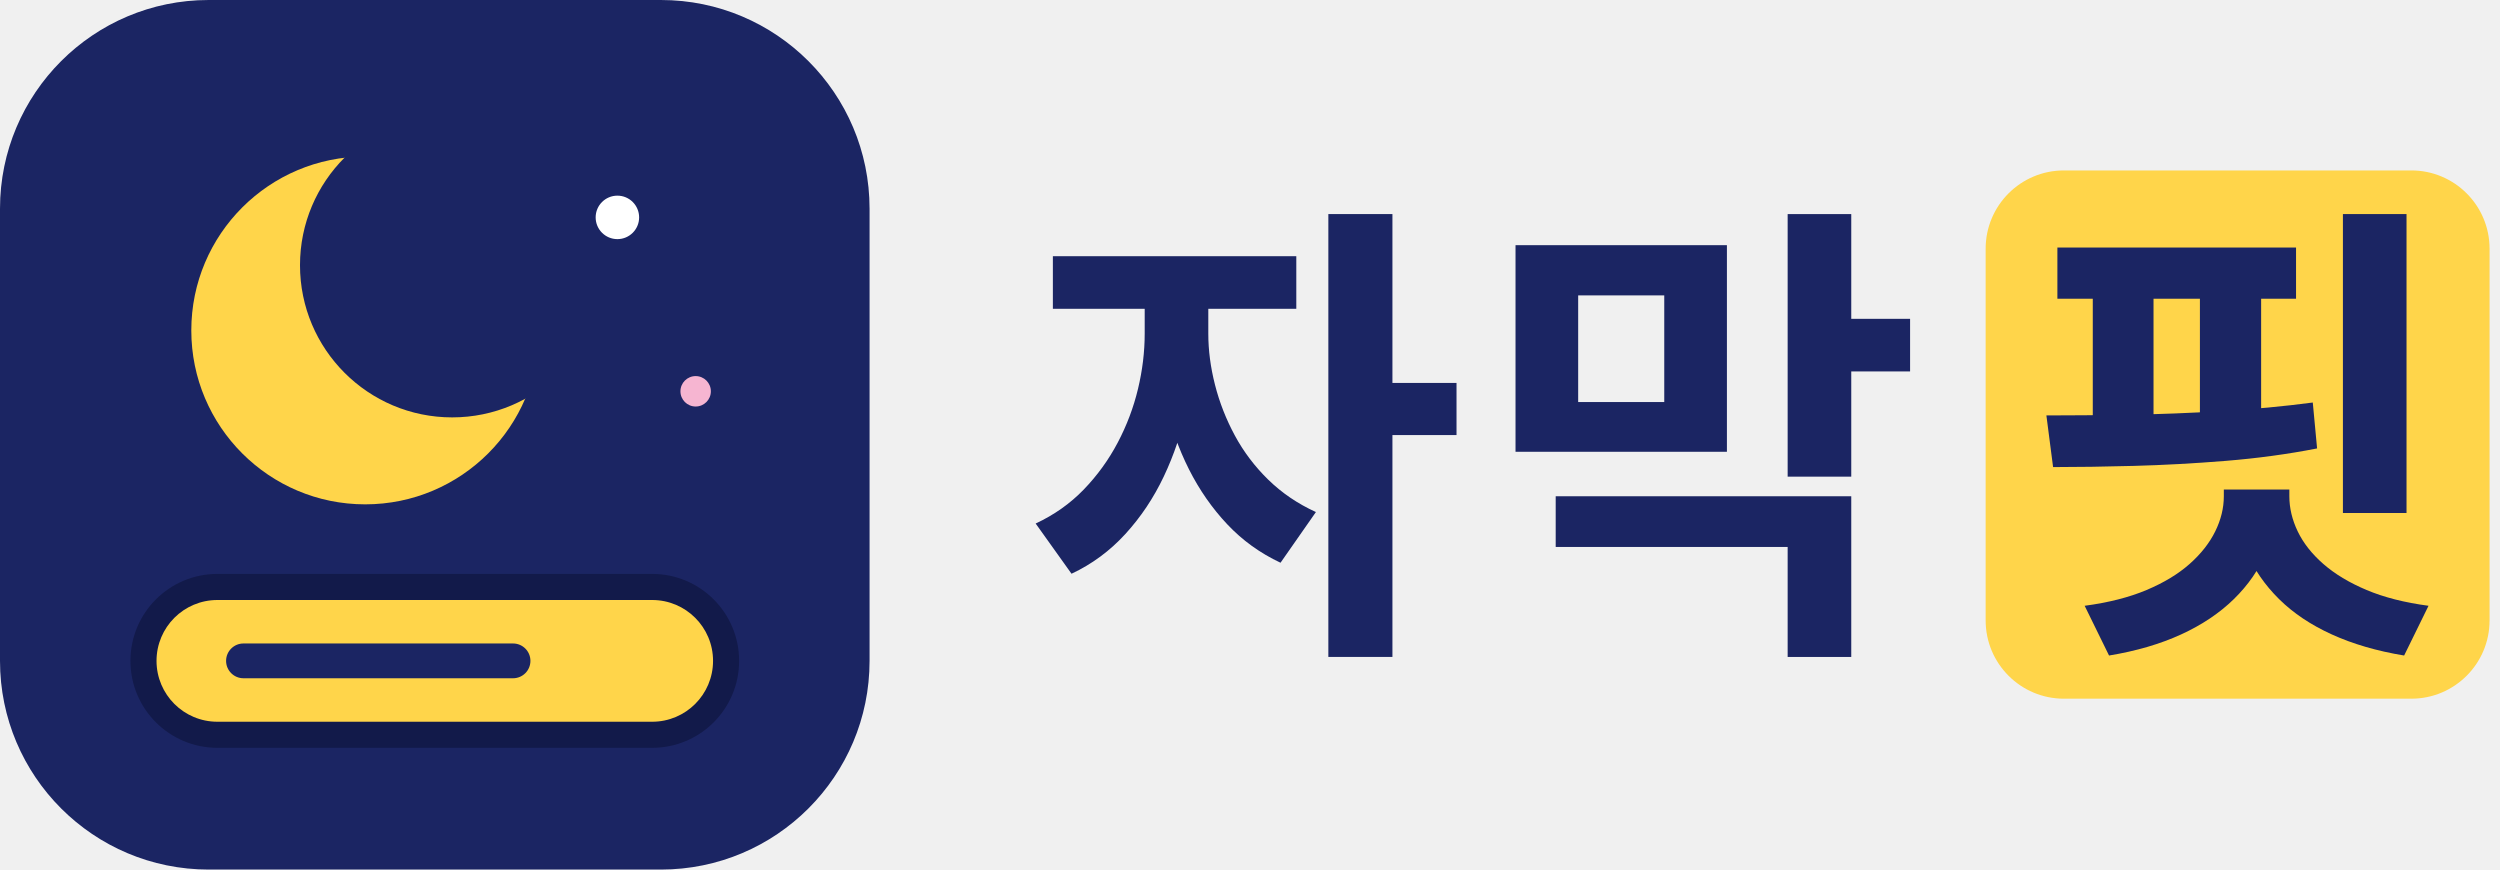
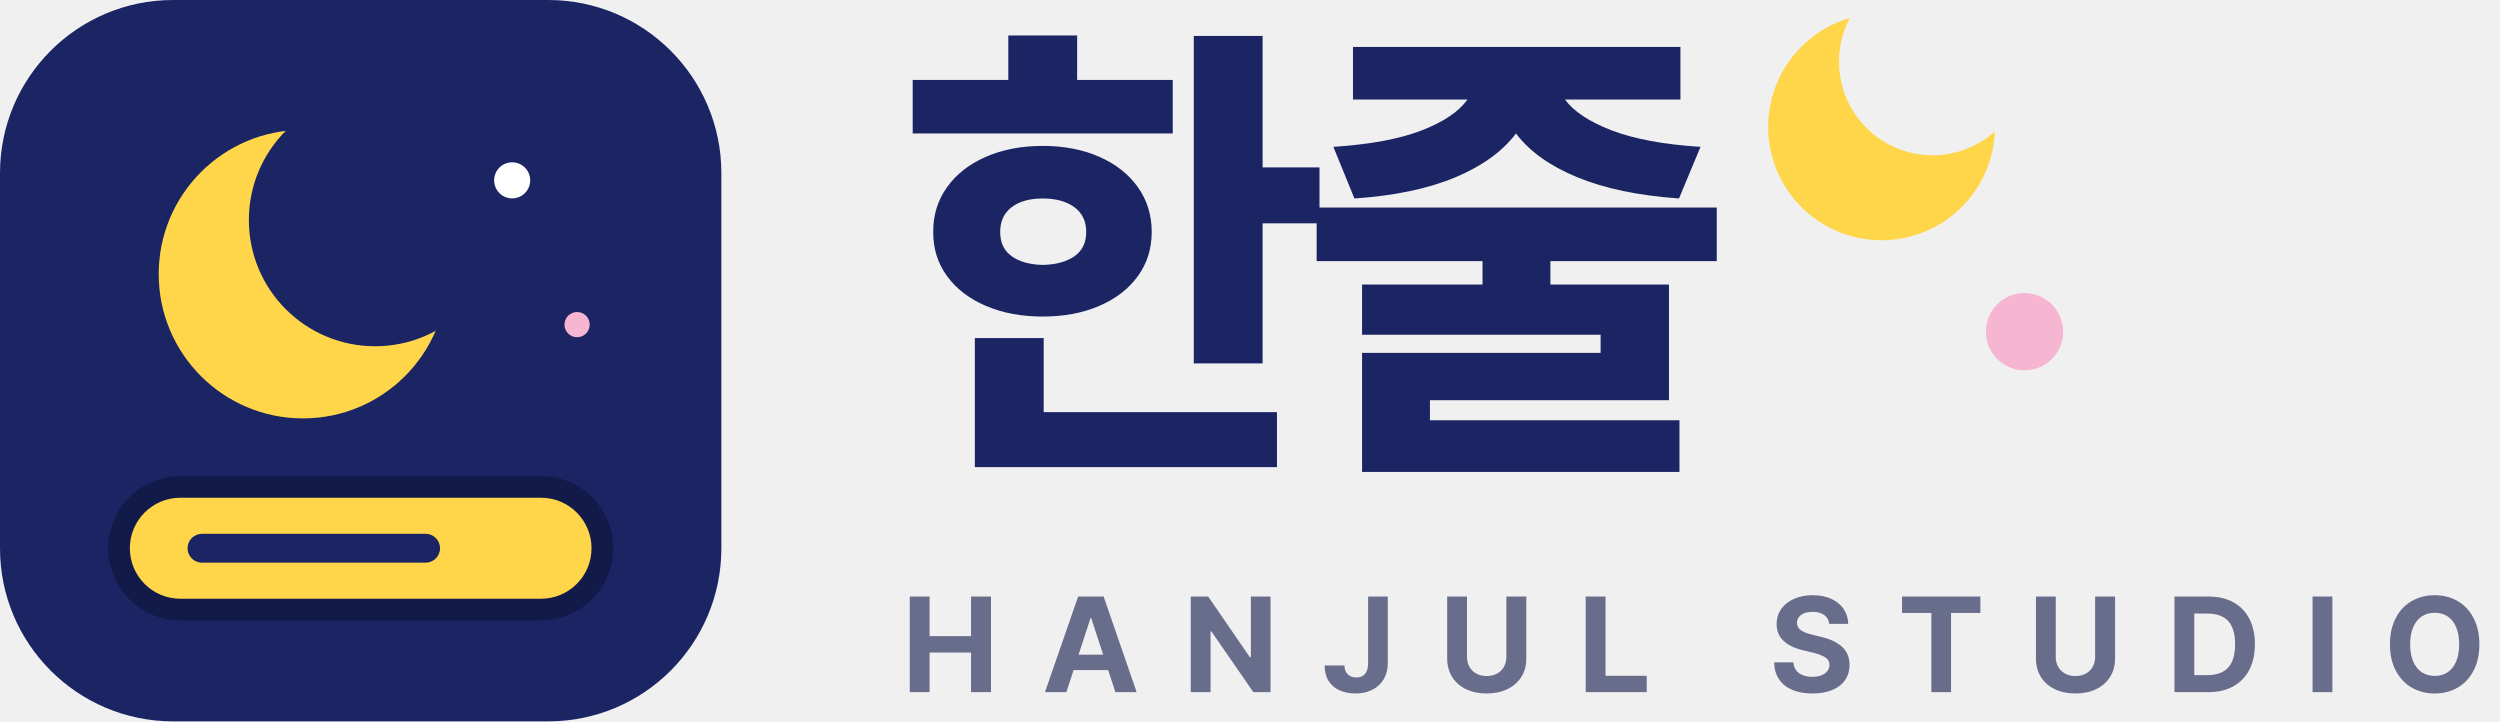
- <svg xmlns="http://www.w3.org/2000/svg" viewBox="0 0 575 200" role="img" aria-label="자막핏">
+ <svg xmlns="http://www.w3.org/2000/svg" viewBox="0 0 693.13 200" role="img" aria-label="한줄 스튜디오">
  <rect width="200" height="200" rx="48" fill="#1b2563" />
  <mask id="logo-moon">
    <rect width="200" height="200" fill="#fff" />
    <circle cx="104" cy="61" r="35" fill="#000" />
  </mask>
  <circle cx="84" cy="76" r="40" fill="#ffd54a" mask="url(#logo-moon)" />
  <circle cx="142" cy="50" r="5" fill="#fff" />
  <circle cx="160" cy="90" r="3.5" fill="#f6b5d1" />
  <rect x="30" y="132" width="140" height="40" rx="20" fill="#121a4a" />
  <rect x="36" y="138" width="128" height="28" rx="14" fill="#ffd54a" />
  <rect x="52" y="148" width="70" height="8" rx="4" fill="#1b2563" />
-   <path fill="#1b2563" transform="translate(236.00 141.31) scale(0.11 -0.11)" d="M248 691H353V587Q353 510 336.5 433.0Q320 356 288.0 288.5Q256 221 207.5 168.0Q159 115 95 85L20 190Q78 217 120.5 261.0Q163 305 191.5 359.0Q220 413 234.0 471.5Q248 530 248 587ZM276 691H381V587Q381 535 395.0 480.0Q409 425 436.5 374.0Q464 323 506.5 281.5Q549 240 606 214L532 108Q468 138 420.5 188.5Q373 239 340.5 303.5Q308 368 292.0 440.5Q276 513 276 587ZM56 749H565V639H56ZM632 837H766V-89H632ZM737 484H900V375H737Z" />
-   <path fill="#1b2563" transform="translate(341.20 141.31) scale(0.11 -0.11)" d="M67 772H509V340H67ZM378 667H198V444H378ZM636 837H769V288H636ZM733 618H892V508H733ZM151 247H769V-89H636V141H151Z" />
-   <rect x="456.7" y="39.2" width="115.9" height="121.5" rx="18" fill="#ffd54a" />
-   <path fill="#1b2563" transform="translate(464.40 141.31) scale(0.11 -0.11)" d="M80 767H579V660H80ZM71 308 57 416Q135 416 229.5 417.5Q324 419 423.5 425.0Q523 431 614 443L623 347Q531 329 432.0 321.0Q333 313 240.0 310.5Q147 308 71 308ZM154 682H281V372H154ZM378 682H506V372H378ZM677 837H810V212H677ZM428 261H540V247Q540 185 517.0 130.5Q494 76 449.0 32.0Q404 -12 338.5 -42.0Q273 -72 188 -86L137 18Q212 28 266.5 51.0Q321 74 356.5 105.5Q392 137 410.0 173.5Q428 210 428 247ZM452 261H565V247Q565 210 582.5 173.5Q600 137 636.0 105.5Q672 74 726.5 51.0Q781 28 856 18L805 -86Q720 -72 654.0 -42.0Q588 -12 543.5 32.0Q499 76 475.5 130.5Q452 185 452 247Z" />
+   <path fill="#1b2563" d="M350.063 46.415H365.834V61.921H350.063V100.753H330.978V9.968H350.063ZM325.146 37.005H253.048V22.161H279.555V9.835H298.64V22.161H325.146ZM319.315 64.307Q319.315 71.265 315.472 76.566Q311.628 81.867 304.769 84.816Q297.911 87.765 289.097 87.765Q280.284 87.765 273.359 84.816Q266.434 81.867 262.558 76.533Q258.681 71.198 258.747 64.307Q258.681 57.349 262.558 51.915Q266.434 46.481 273.359 43.466Q280.284 40.451 289.097 40.451Q297.911 40.451 304.769 43.466Q311.628 46.481 315.472 51.882Q319.315 57.282 319.315 64.307ZM277.302 64.307Q277.302 68.747 280.483 71.033Q283.664 73.319 289.097 73.451Q294.664 73.319 297.911 71.033Q301.158 68.747 301.158 64.307Q301.158 59.867 297.878 57.448Q294.598 55.029 289.097 55.029Q283.664 55.029 280.483 57.448Q277.302 59.867 277.302 64.307ZM354.039 129.513H270.278V93.729H289.362V114.272H354.039Z M475.975 72.391H429.853V78.885H462.722V110.958H396.455V116.525H465.637V130.838H377.635V97.838H443.769V92.801H377.635V78.885H411.033V72.391H365.044V57.547H475.975ZM465.902 27.595H433.896Q437.54 32.565 446.818 36.143Q456.095 39.722 471.469 40.716L465.505 55.029Q448.673 53.836 437.275 49.132Q425.877 44.427 420.311 37.005Q414.678 44.493 403.413 49.198Q392.147 53.903 375.515 55.029L369.683 40.716Q384.924 39.722 394.102 36.176Q403.28 32.631 406.859 27.595H375.117V13.016H465.902Z" />
+   <mask id="word-moon" maskUnits="userSpaceOnUse" x="486.30" y="-8.04" width="78.57" height="78.57">
+     <rect x="486.30" y="-8.04" width="78.57" height="78.57" fill="#fff" />
+     <circle cx="535.80" cy="17.11" r="25.93" fill="#000" />
+   </mask>
+   <circle cx="521.66" cy="35.18" r="31.43" fill="#ffd54a" mask="url(#word-moon)" />
+   <circle cx="561.30" cy="91.96" r="10.71" fill="#f6b5d1" />
+   <path fill="#686d8c" d="M252.234 165.388H257.727V176.374H269.226V165.388H274.756V191.902H269.226V180.915H257.727V191.902H252.234Z M289.722 191.902 298.914 165.388H305.982L315.137 191.902H309.241L307.245 185.786H297.651L295.655 191.902ZM305.854 181.501 302.54 171.357H302.356L299.042 181.501Z M352.259 191.902H347.499L335.853 175.056H335.633V191.902H330.14V165.388H334.974L346.546 182.234H346.803V165.388H352.259Z M384.767 165.388V183.881Q384.767 186.427 383.641 188.322Q382.515 190.217 380.482 191.242Q378.45 192.268 375.795 192.268Q373.341 192.268 371.4 191.398Q369.459 190.528 368.352 188.78Q367.244 187.031 367.262 184.504H372.755Q372.774 186.06 373.671 186.949Q374.568 187.837 376.051 187.837Q377.626 187.837 378.468 186.829Q379.311 185.822 379.311 183.881V165.388Z M423.171 165.388V182.6Q423.171 185.475 421.798 187.672Q420.424 189.869 417.934 191.068Q415.444 192.268 412.185 192.268Q408.925 192.268 406.444 191.068Q403.963 189.869 402.599 187.672Q401.235 185.475 401.235 182.6V165.388H406.728V182.16Q406.728 183.68 407.406 184.879Q408.083 186.079 409.328 186.756Q410.573 187.434 412.185 187.434Q413.814 187.434 415.059 186.756Q416.304 186.079 416.973 184.879Q417.641 183.68 417.641 182.16V165.388Z M439.639 165.388H445.132V187.36H456.558V191.902H439.639Z M502.567 169.636Q501.194 169.636 500.214 170.03Q499.234 170.423 498.722 171.119Q498.209 171.815 498.209 172.712Q498.209 173.994 499.363 174.763Q500.516 175.532 502.457 175.971L504.837 176.557Q508.518 177.381 510.651 179.276Q512.784 181.172 512.784 184.321Q512.784 186.756 511.557 188.542Q510.331 190.327 508.023 191.297Q505.716 192.268 502.53 192.268Q499.308 192.268 496.936 191.279Q494.565 190.29 493.256 188.358Q491.947 186.427 491.874 183.625H497.22Q497.348 185.584 498.767 186.619Q500.187 187.653 502.457 187.653Q503.885 187.653 504.966 187.232Q506.046 186.811 506.632 186.06Q507.218 185.31 507.218 184.321Q507.218 183.039 506.11 182.288Q505.002 181.538 502.677 180.952L499.784 180.256Q492.569 178.48 492.569 173.042Q492.569 170.661 493.86 168.839Q495.151 167.017 497.44 166.02Q499.729 165.022 502.604 165.022Q505.497 165.022 507.712 166.029Q509.928 167.036 511.155 168.839Q512.381 170.643 512.418 172.968H507.145Q506.98 171.394 505.771 170.515Q504.563 169.636 502.567 169.636Z M527.348 165.388H549.064V169.929H540.934V191.902H535.478V169.929H527.348Z M586.406 165.388V182.6Q586.406 185.475 585.032 187.672Q583.659 189.869 581.169 191.068Q578.679 192.268 575.419 192.268Q572.16 192.268 569.679 191.068Q567.198 189.869 565.834 187.672Q564.47 185.475 564.47 182.6V165.388H569.963V182.16Q569.963 183.68 570.64 184.879Q571.318 186.079 572.563 186.756Q573.808 187.434 575.419 187.434Q577.049 187.434 578.294 186.756Q579.539 186.079 580.208 184.879Q580.876 183.68 580.876 182.16V165.388Z M602.874 191.902V165.388H612.322Q616.295 165.388 619.188 166.972Q622.081 168.556 623.629 171.54Q625.176 174.525 625.176 178.608Q625.176 182.728 623.619 185.722Q622.063 188.715 619.152 190.308Q616.24 191.902 612.212 191.902ZM611.992 187.177Q615.837 187.177 617.76 185.09Q619.683 183.003 619.683 178.608Q619.683 174.25 617.769 172.181Q615.856 170.112 612.029 170.112H608.367V187.177Z M646.661 191.902H641.167V165.388H646.661Z M675.03 192.268Q671.478 192.268 668.658 190.638Q665.838 189.008 664.227 185.923Q662.616 182.838 662.616 178.645Q662.616 174.433 664.227 171.348Q665.838 168.263 668.658 166.642Q671.478 165.022 675.03 165.022Q678.564 165.022 681.375 166.642Q684.186 168.263 685.797 171.348Q687.408 174.433 687.408 178.645Q687.408 182.856 685.797 185.941Q684.186 189.027 681.375 190.647Q678.564 192.268 675.03 192.268ZM675.03 169.892Q672.961 169.892 671.432 170.908Q669.903 171.925 669.061 173.893Q668.219 175.861 668.219 178.645Q668.219 181.428 669.061 183.396Q669.903 185.365 671.432 186.381Q672.961 187.397 675.03 187.397Q677.099 187.397 678.619 186.381Q680.139 185.365 680.972 183.405Q681.805 181.446 681.805 178.645Q681.805 175.843 680.972 173.884Q680.139 171.925 678.619 170.908Q677.099 169.892 675.03 169.892Z" />
</svg>
